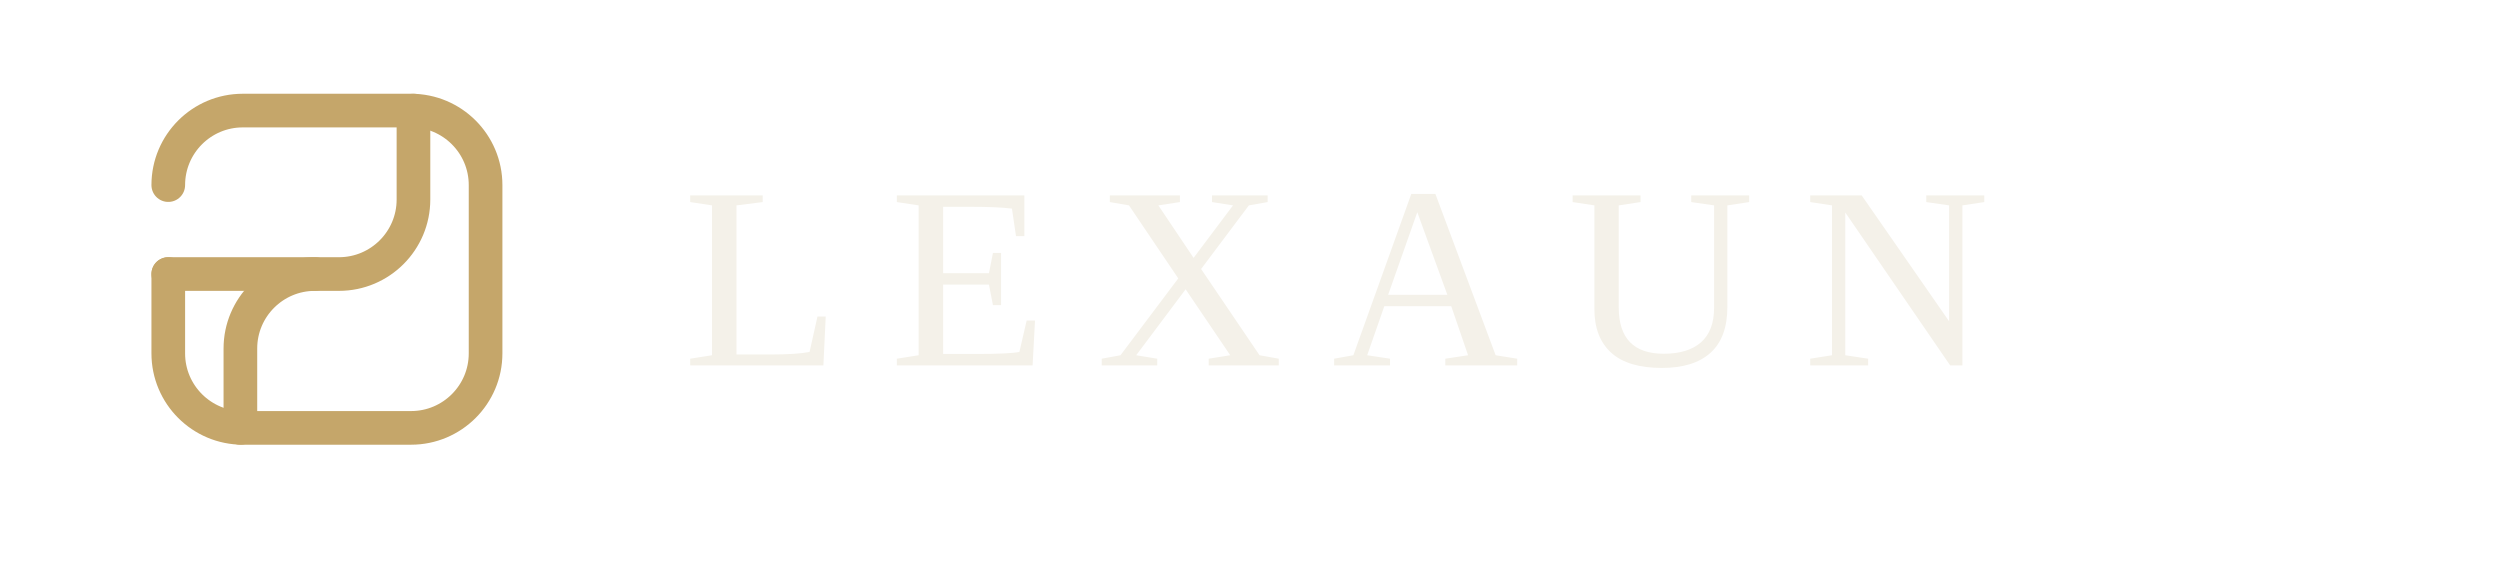
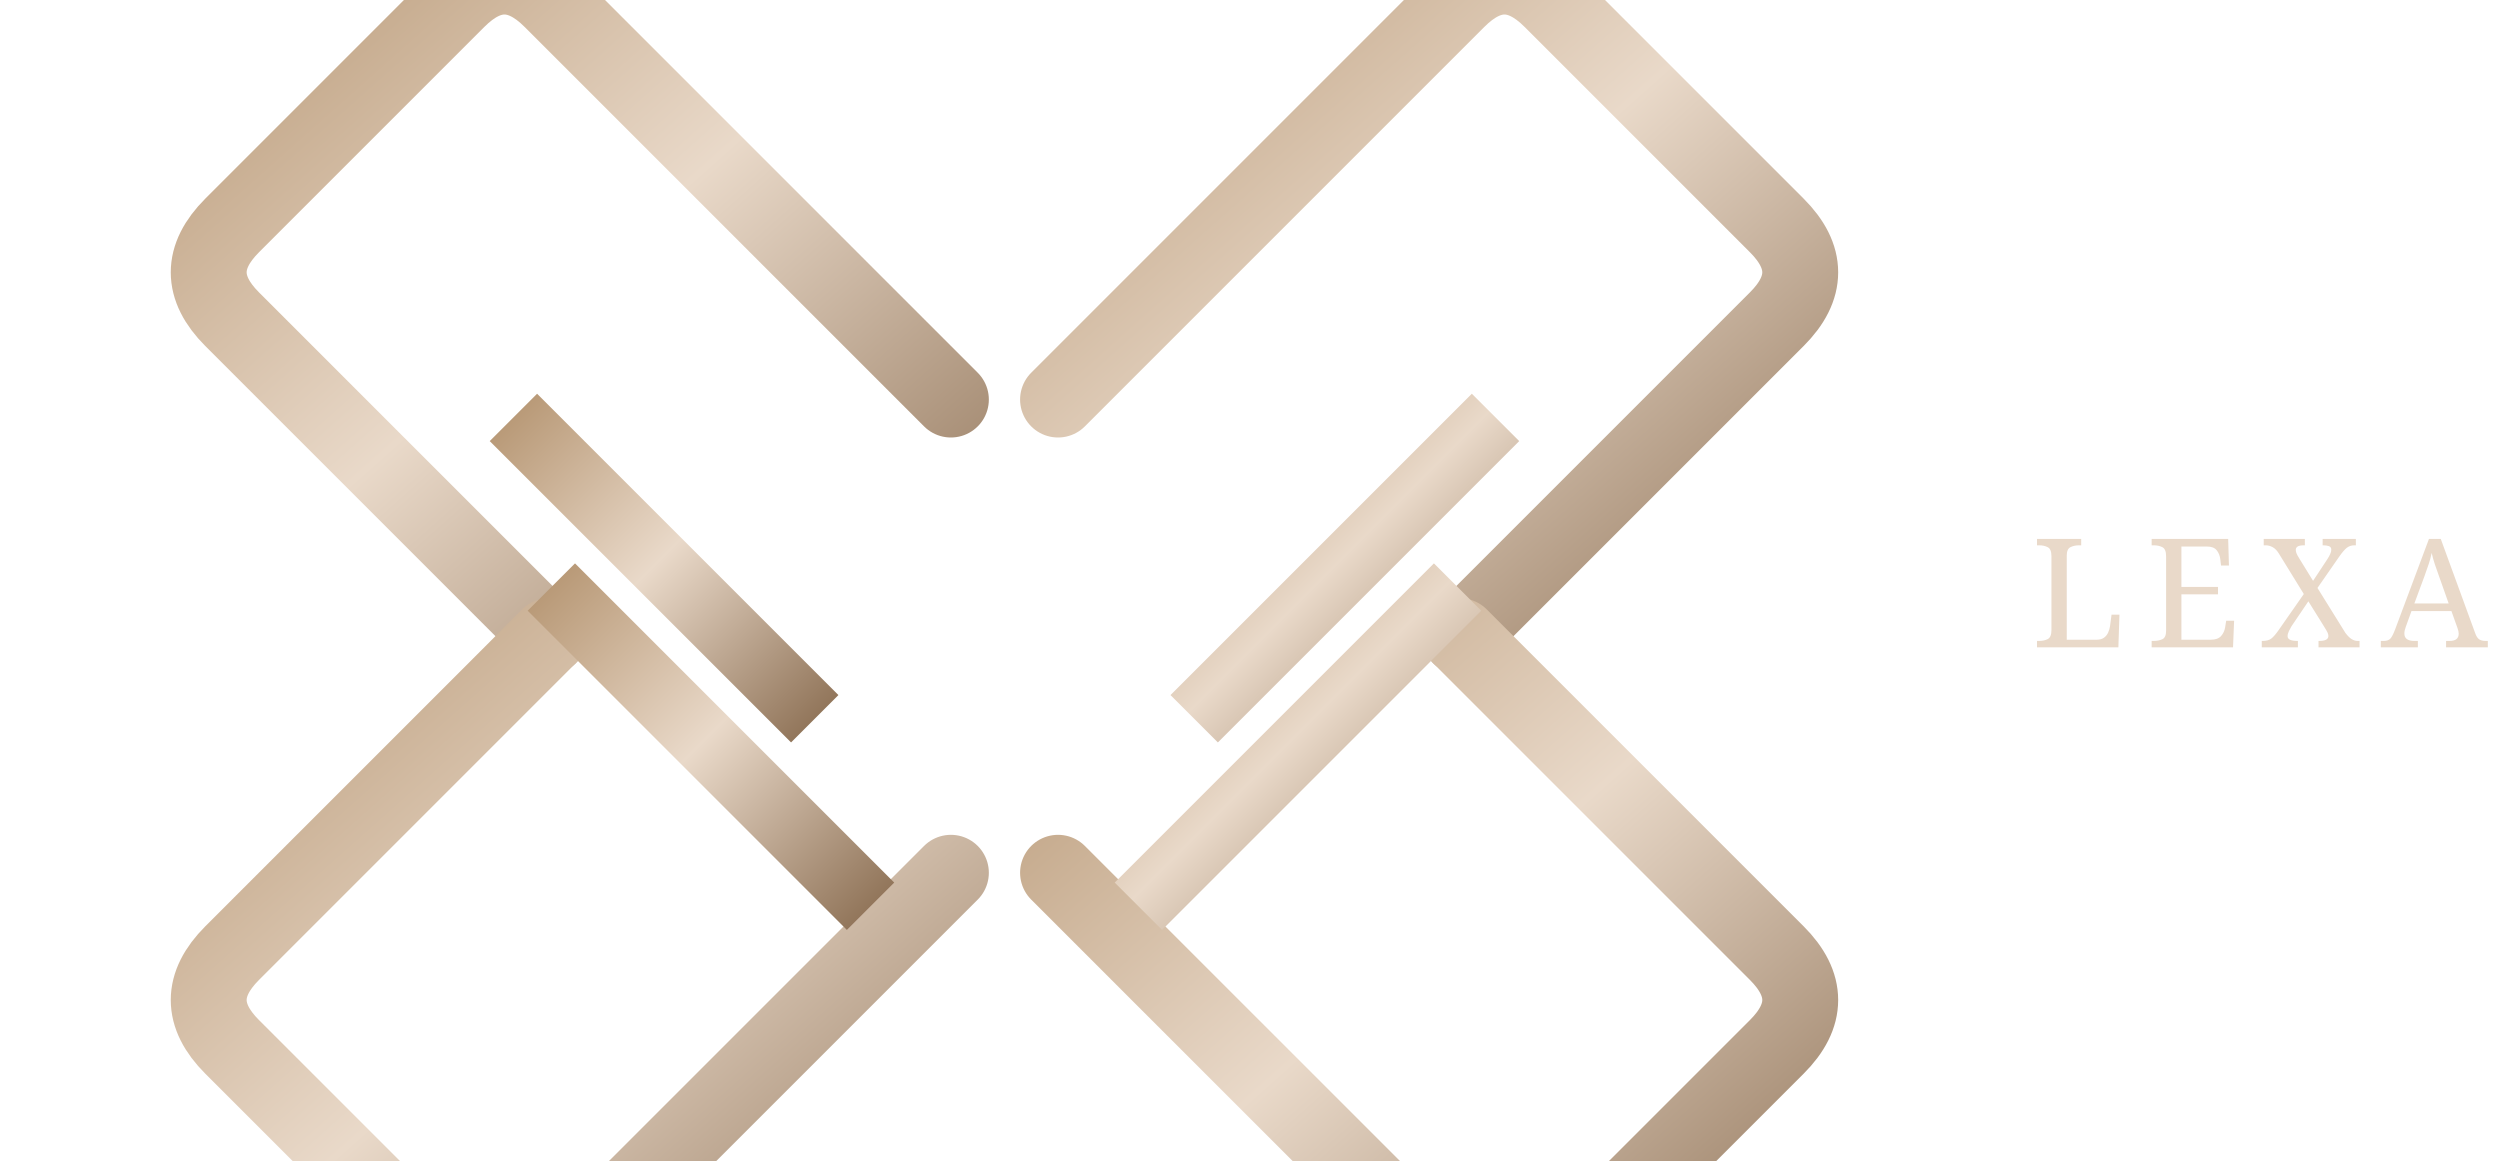
- <svg xmlns="http://www.w3.org/2000/svg" viewBox="0 0 520 120" fill="none">
-   <g transform="translate(8 0) scale(1)">
-     <path d="M27 38.5C27 29.94 33.94 23 42.5 23H77.5C86.06 23 93 29.94 93 38.5V73.5C93 82.06 86.06 89 77.5 89H42.5C33.94 89 27 82.06 27 73.5V57" stroke="#C5A66A" stroke-width="7" stroke-linecap="round" />
-     <path d="M27 57H62.5C71.06 57 78 50.06 78 41.5V23" stroke="#C5A66A" stroke-width="7" stroke-linecap="round" stroke-linejoin="round" />
-     <path d="M42 89V72.5C42 63.94 48.94 57 57.5 57" stroke="#C5A66A" stroke-width="7" stroke-linecap="round" />
+ <svg xmlns="http://www.w3.org/2000/svg" viewBox="0 0 1120 520" fill="none">
+   <defs>
+     <linearGradient id="word" x1="0" y1="0" x2="1" y2="1">
+       <stop stop-color="#B99A78" />
+       <stop offset=".48" stop-color="#E9D9C9" />
+       <stop offset="1" stop-color="#92765B" />
+     </linearGradient>
+   </defs>
+   <g transform="translate(0 25)">
+     <g fill="none" stroke="url(#word)" stroke-width="34" stroke-linecap="round" stroke-linejoin="round">
+       <path d="M246 260 104 118Q83 97 104 76L205  -25Q226 -46 247 -25L426 154" />
+       <path d="M654 260 796 118Q817 97 796 76L695 -25Q674 -46 653 -25L474 154" />
+       <path d="M246 260 104 402Q83 423 104 444L205 545Q226 566 247 545L426 366" />
+       <path d="M654 260 796 402Q817 423 796 444L695 545Q674 566 653 545L474 366" />
+     </g>
+     <g fill="none" stroke="url(#word)" stroke-width="30" stroke-linecap="butt">
+       <path d="M247 238 390 381" />
+       <path d="M653 238 510 381" />
+     </g>
+     <g fill="none" stroke="url(#word)" stroke-width="30" stroke-linecap="butt">
+       <path d="M230 162 365 297" />
+       <path d="M670 162 535 297" />
+     </g>
  </g>
-   <text x="142" y="76" fill="#F4F1E9" font-family="Georgia, Times New Roman, serif" font-size="54" letter-spacing="10">LEXAUN</text>
+   <text x="910" y="290" fill="#E9D9C9" font-family="Georgia,serif" font-size="68" letter-spacing="9">LEXAUN</text>
</svg>
